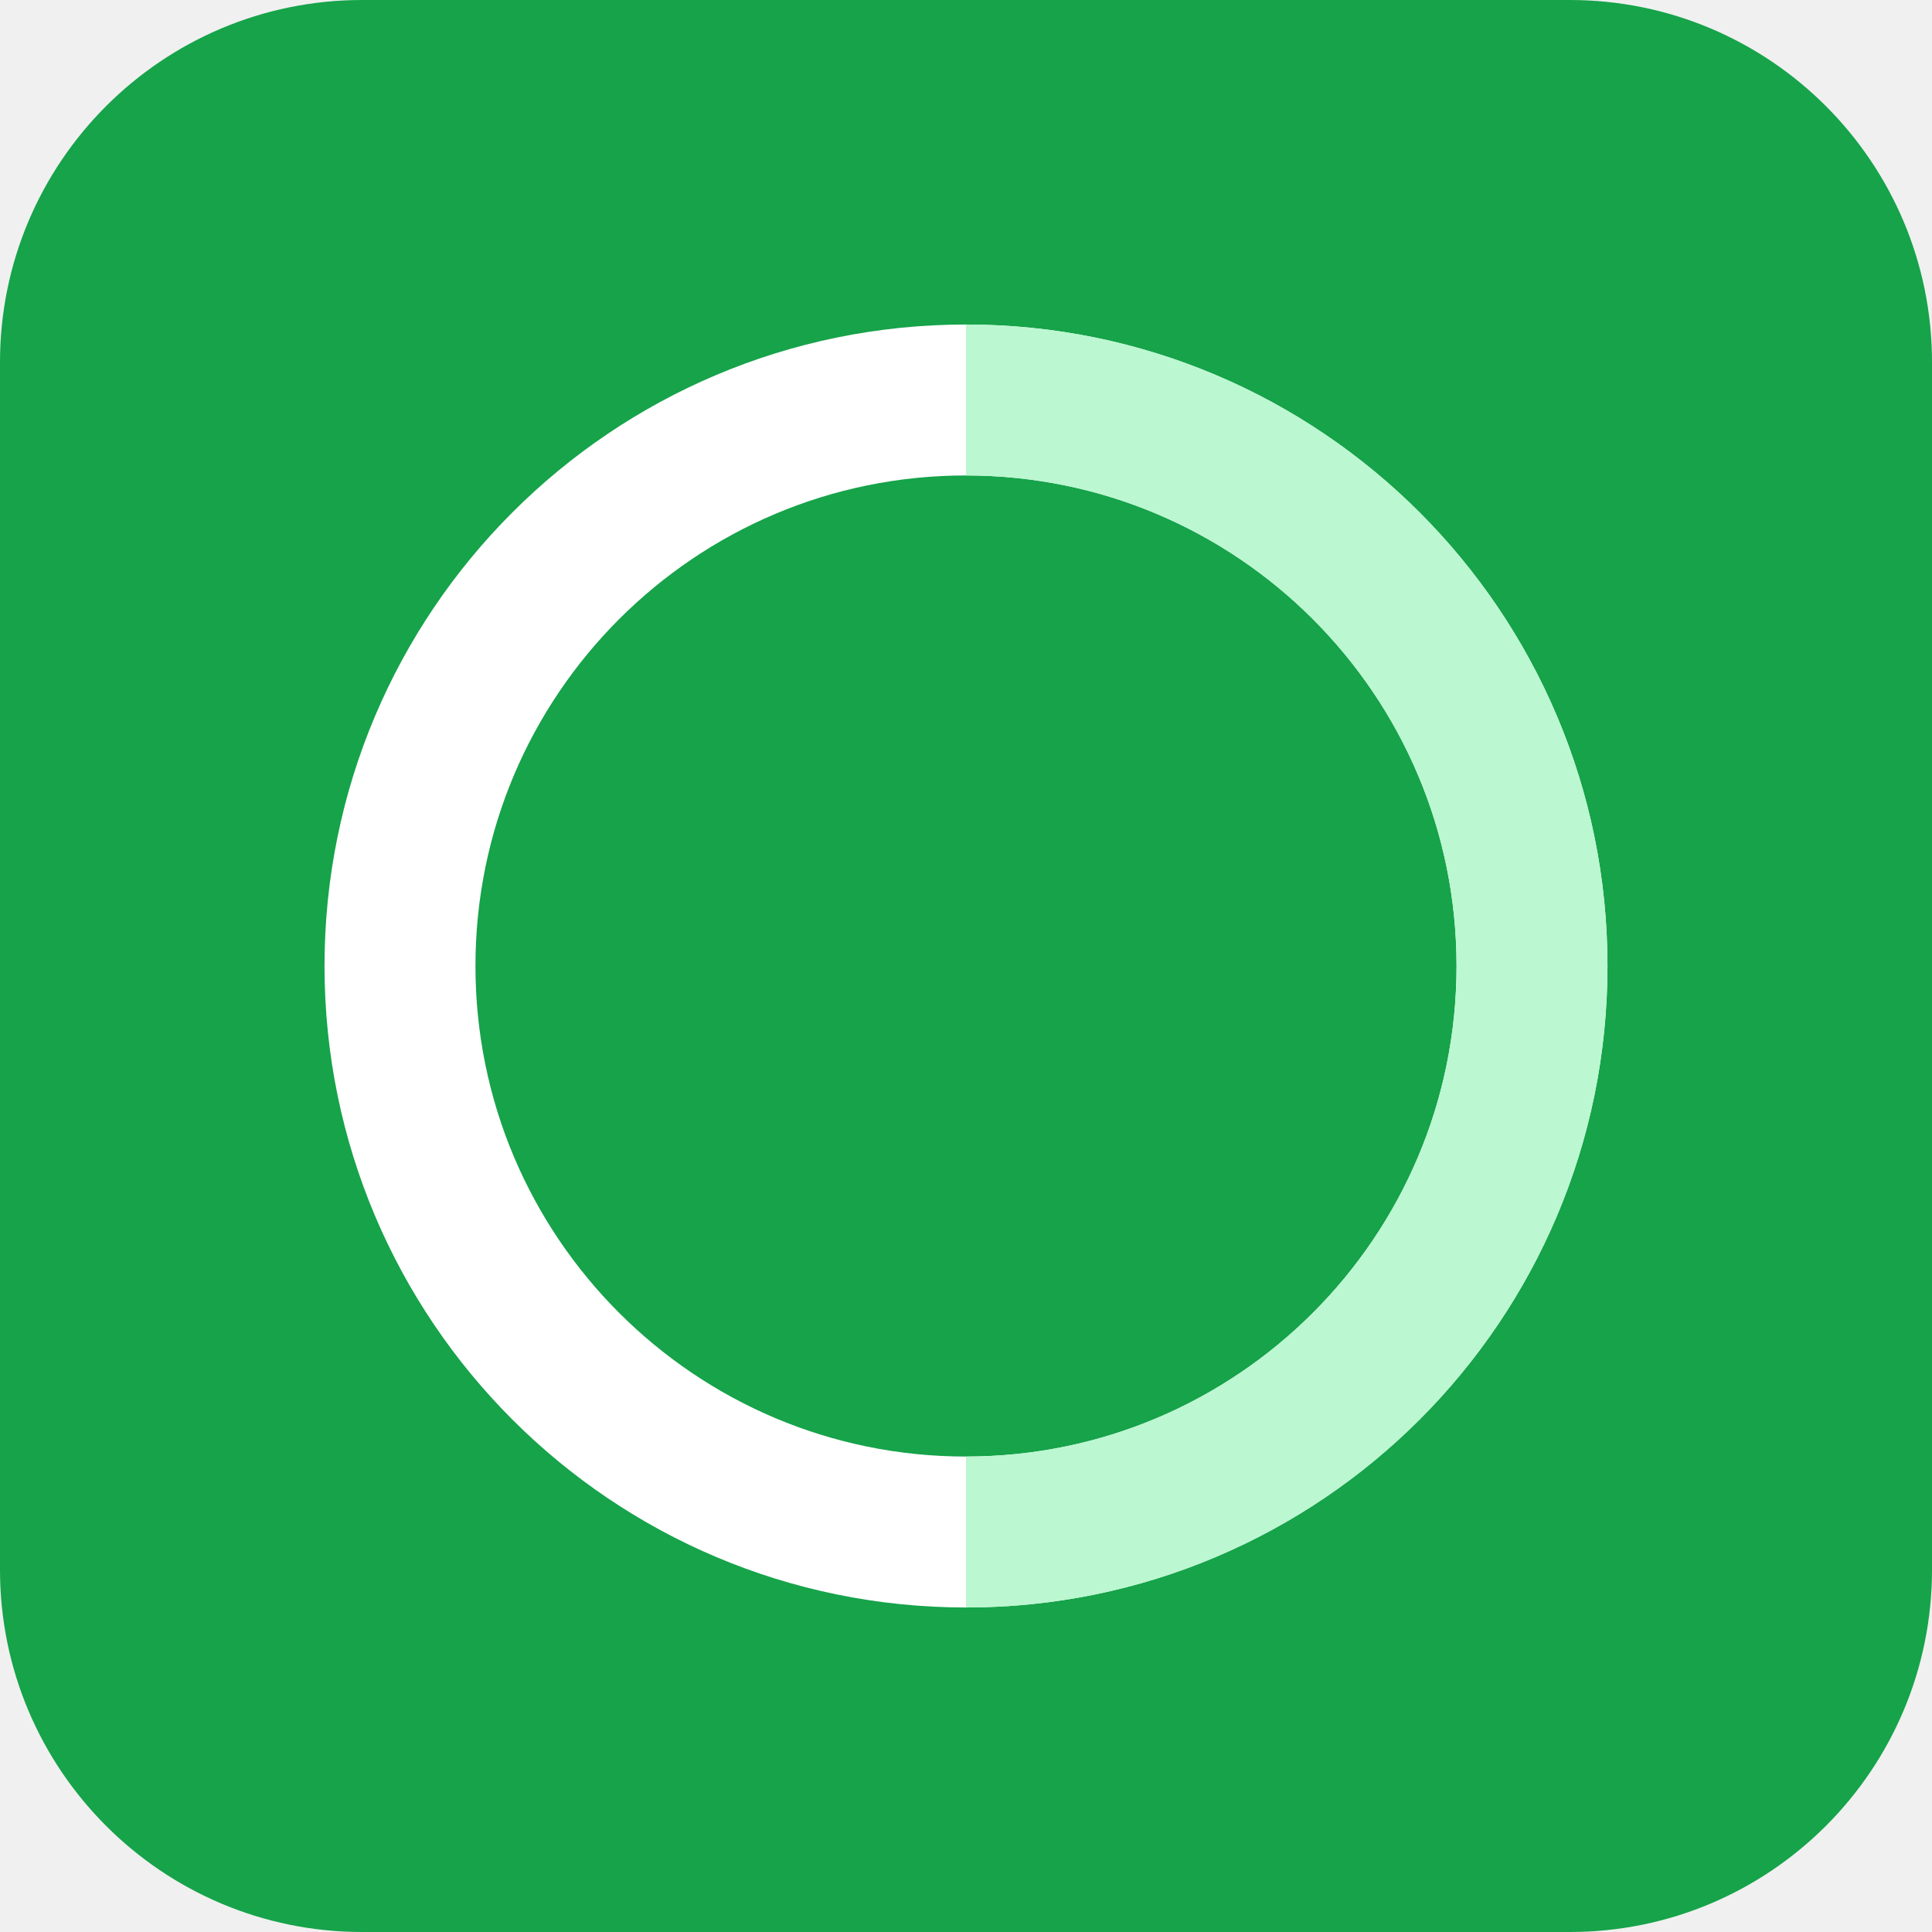
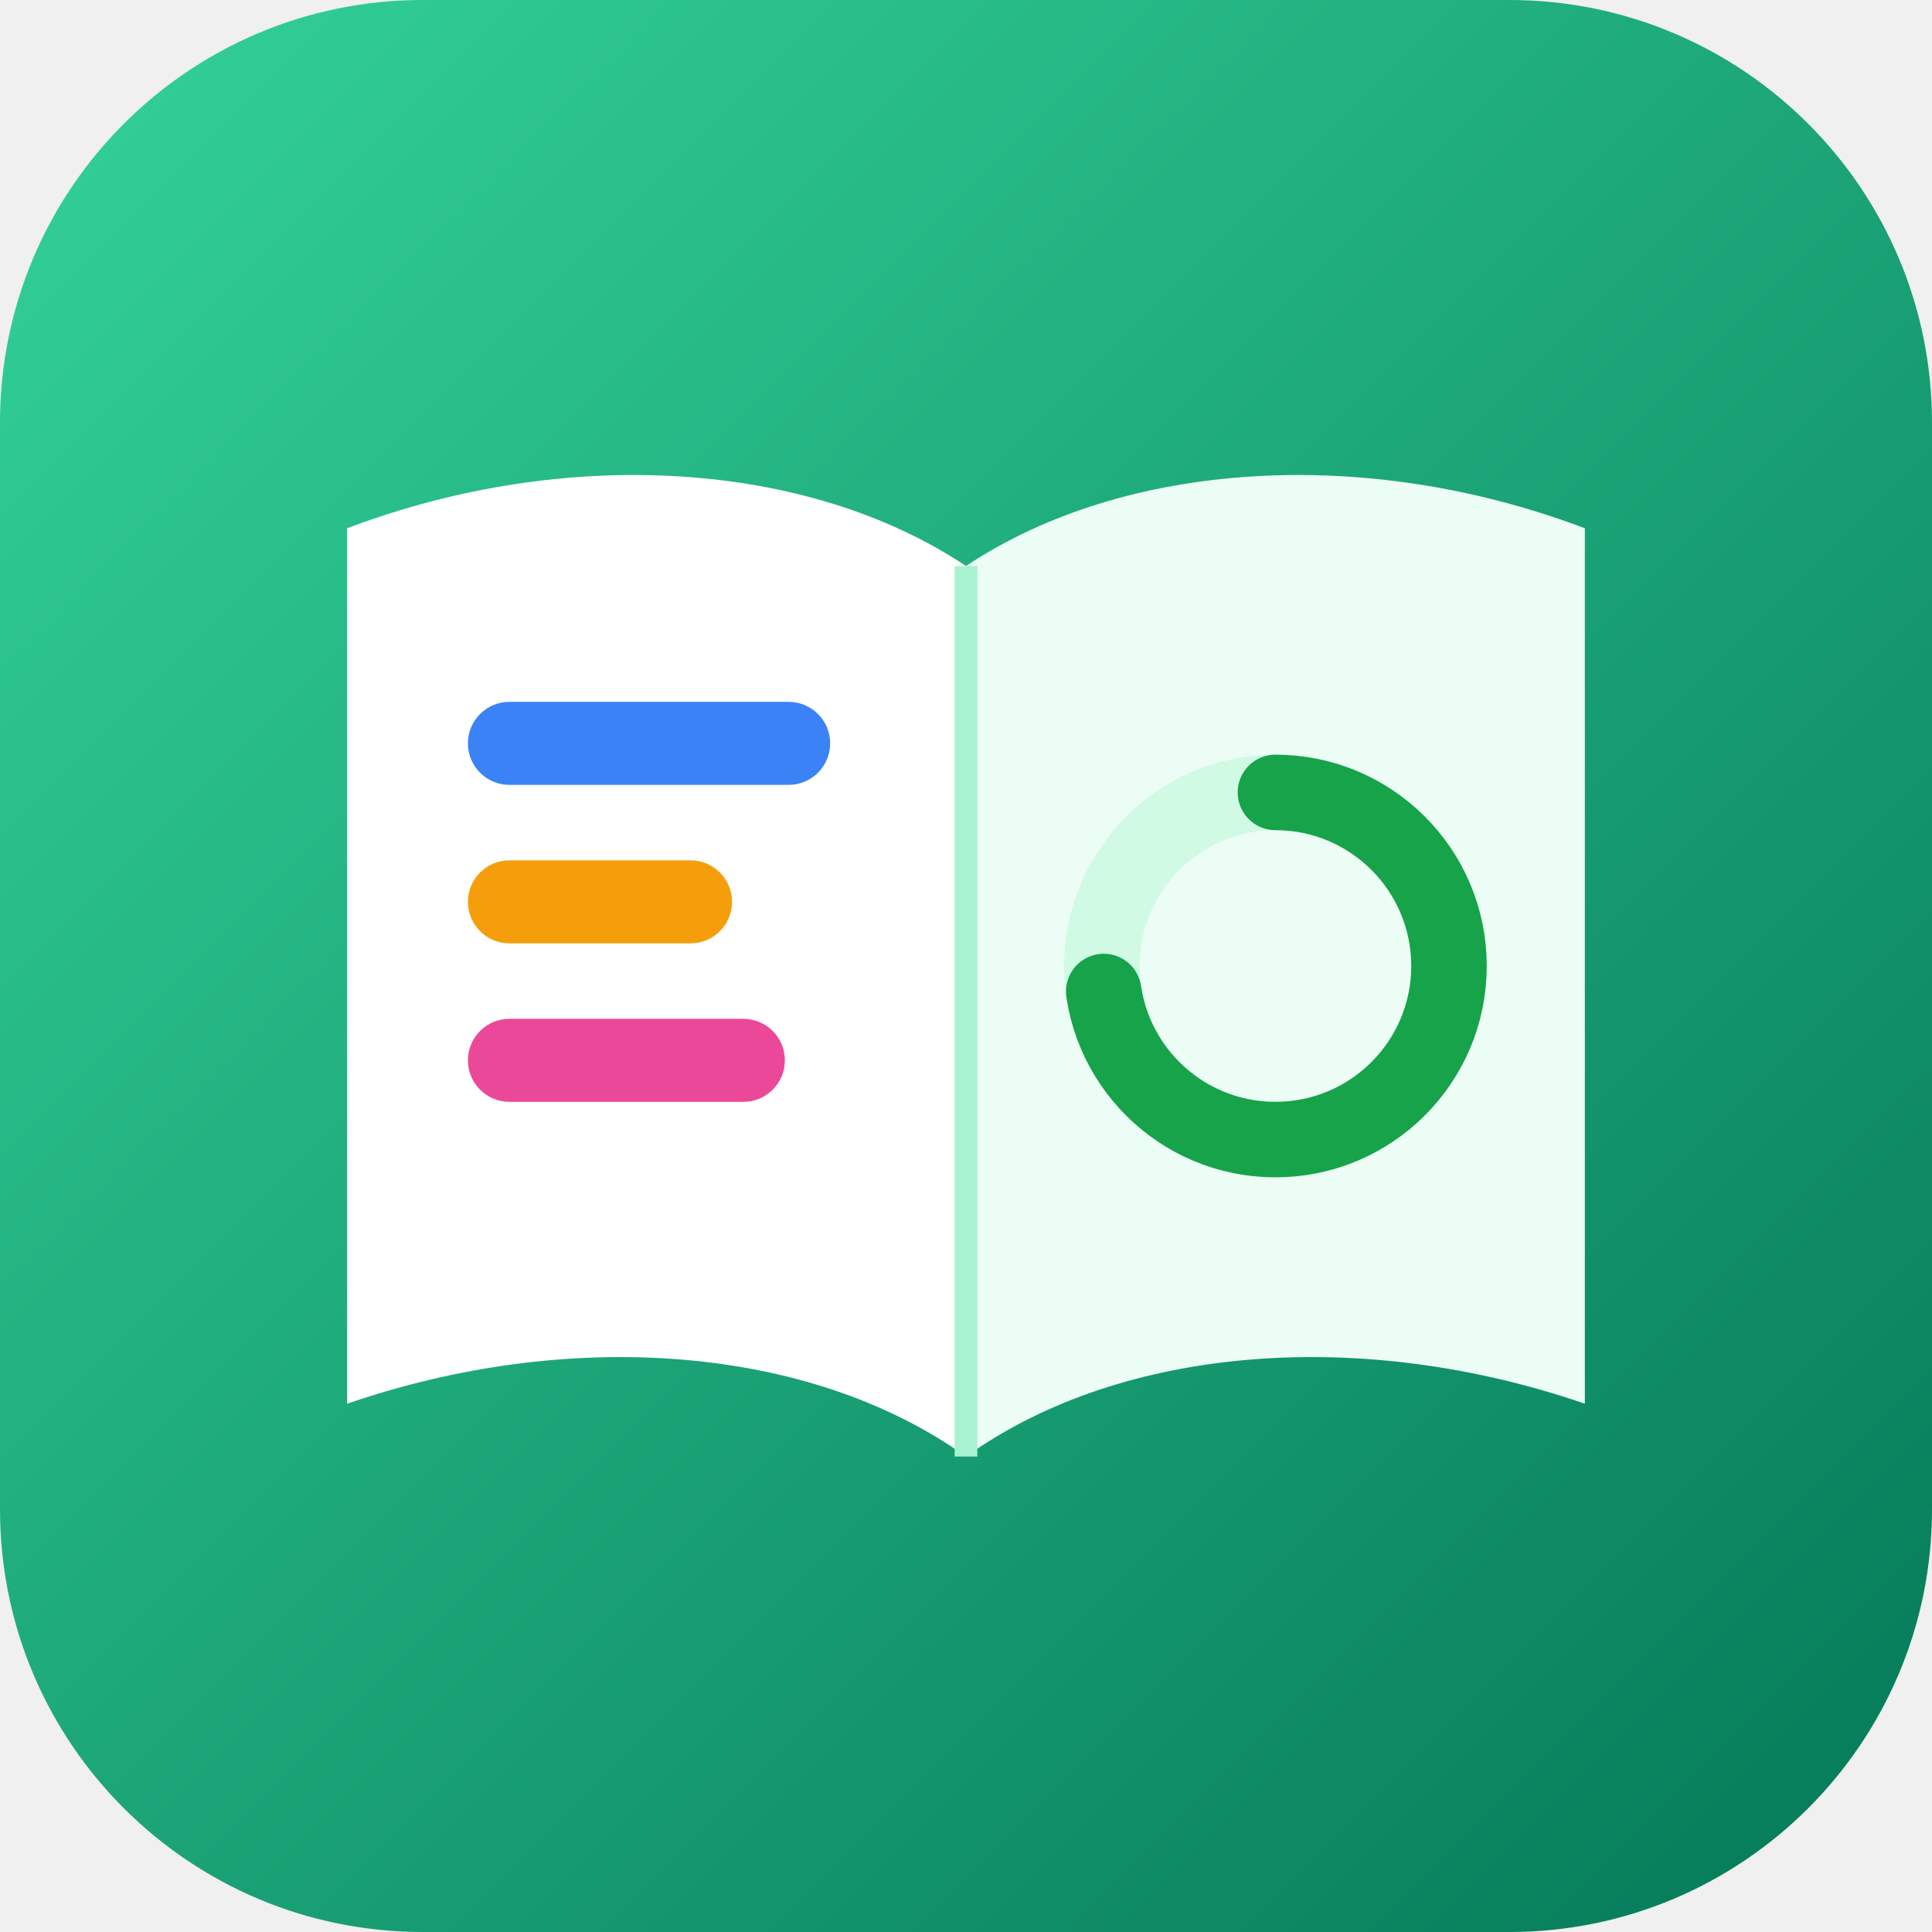
<svg xmlns="http://www.w3.org/2000/svg" viewBox="0 0 512 512">
-   <rect width="512" height="512" rx="96" fill="#16a34a" />
-   <circle cx="256" cy="256" r="150" fill="none" stroke="#fff" stroke-width="40" />
-   <path d="M256 106a150 150 0 0 1 0 300" fill="none" stroke="#bbf7d0" stroke-width="40" />
+   <defs>
+     <linearGradient id="bg" x1="0" y1="0" x2="1" y2="1">
+       <stop offset="0" stop-color="#34d399" />
+       <stop offset="1" stop-color="#047857" />
+     </linearGradient>
+   </defs>
+   <rect width="512" height="512" rx="112" fill="url(#bg)" />
+   <path d="M256 150C214 122 150 118 92 140V372C150 352 214 356 256 386Z" fill="#ffffff" />
+   <path d="M256 150C298 122 362 118 420 140V372C362 352 298 356 256 386Z" fill="#ecfdf5" />
+   <path d="M256 150V386" stroke="#a7f3d0" stroke-width="6" />
+   <rect x="124" y="186" width="96" height="22" rx="11" fill="#3b82f6" />
+   <rect x="124" y="228" width="70" height="22" rx="11" fill="#f59e0b" />
+   <rect x="124" y="270" width="84" height="22" rx="11" fill="#ec4899" />
+   <circle cx="338" cy="256" r="46" fill="none" stroke="#d1fae5" stroke-width="20" />
+   <circle cx="338" cy="256" r="46" fill="none" stroke="#16a34a" stroke-width="20" stroke-linecap="round" stroke-dasharray="210 289" transform="rotate(-90 338 256)" />
</svg>
